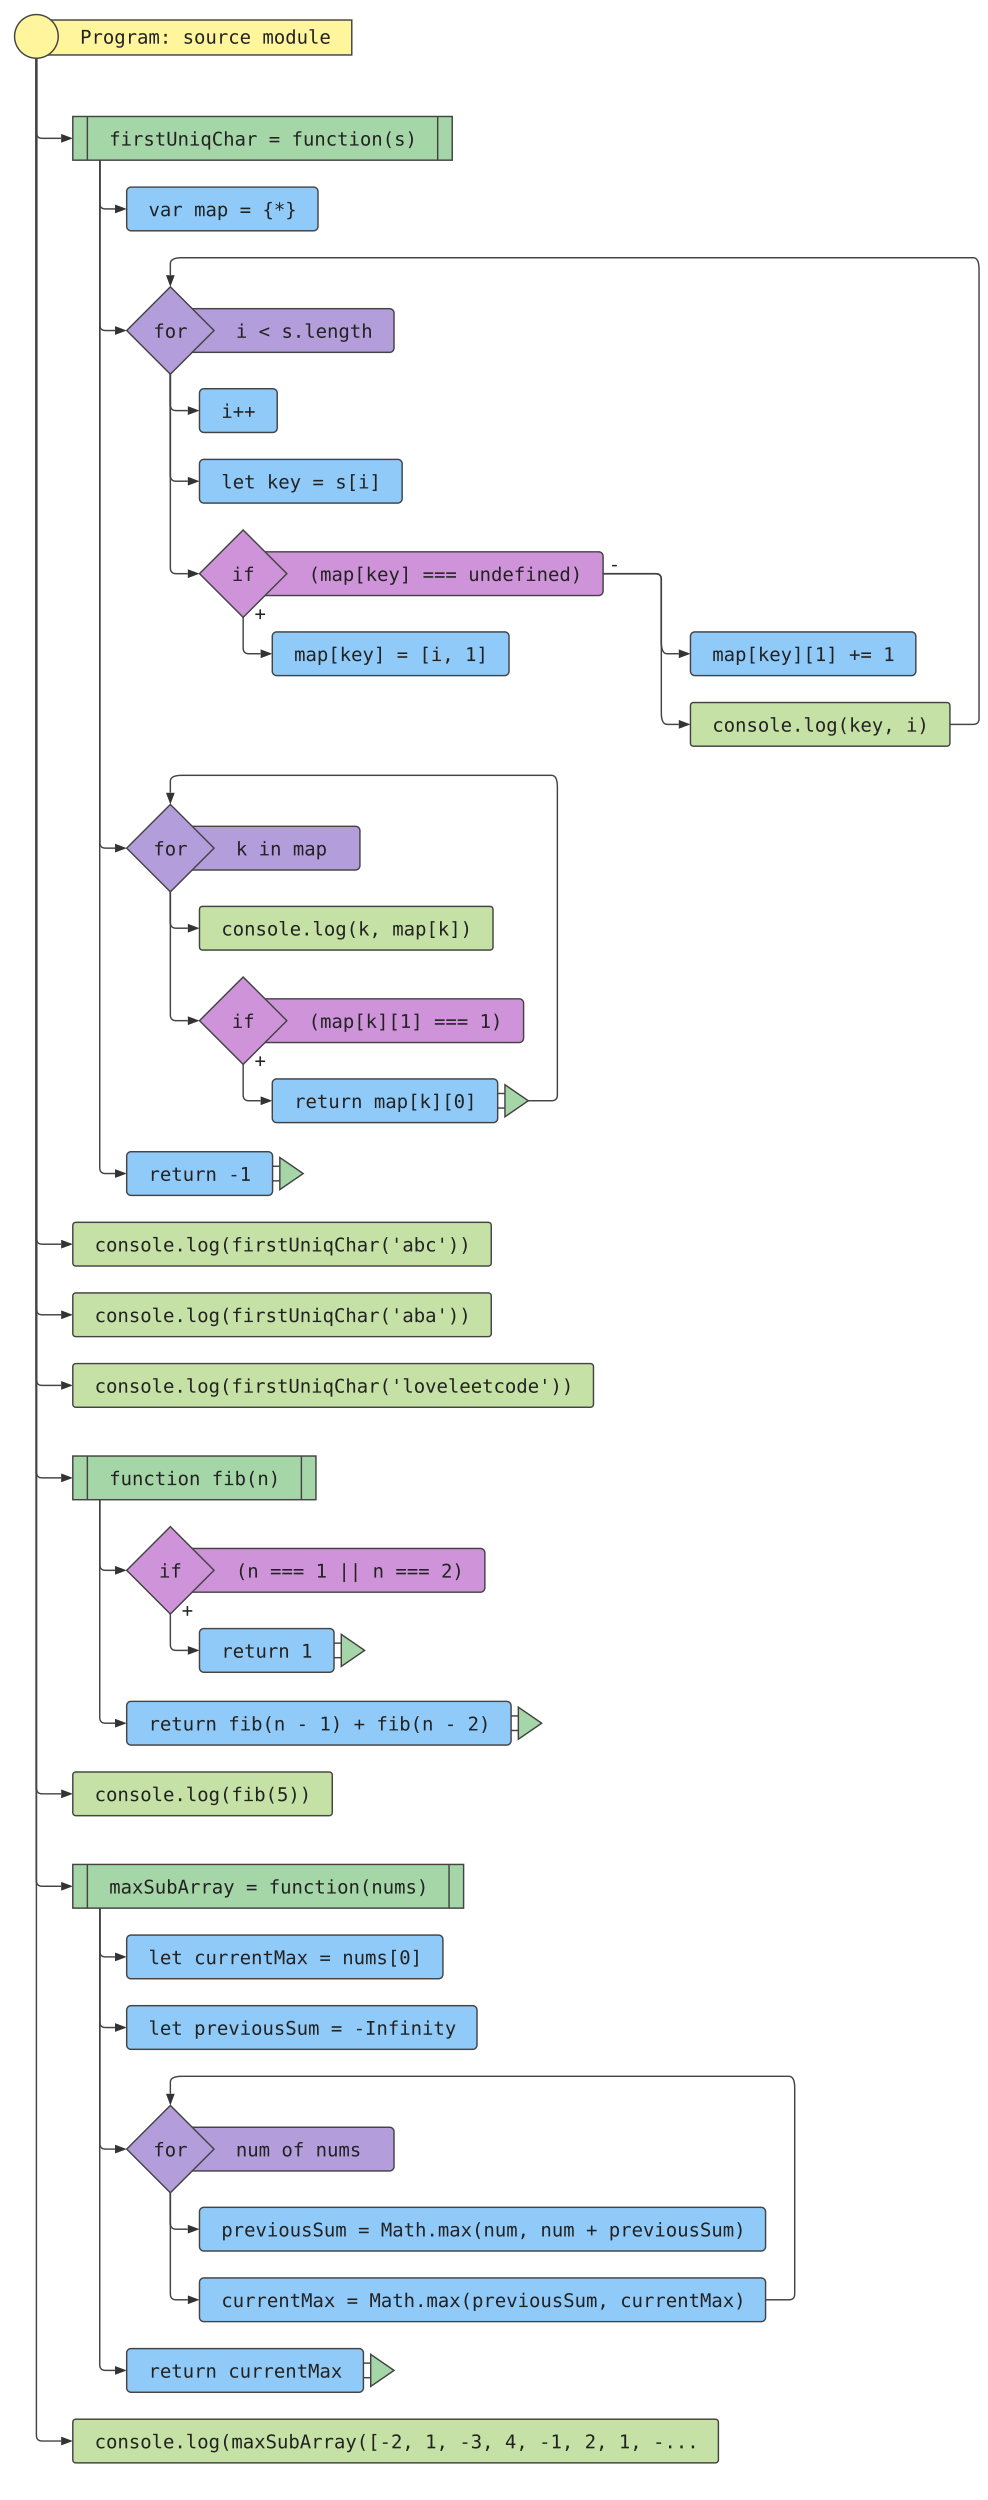
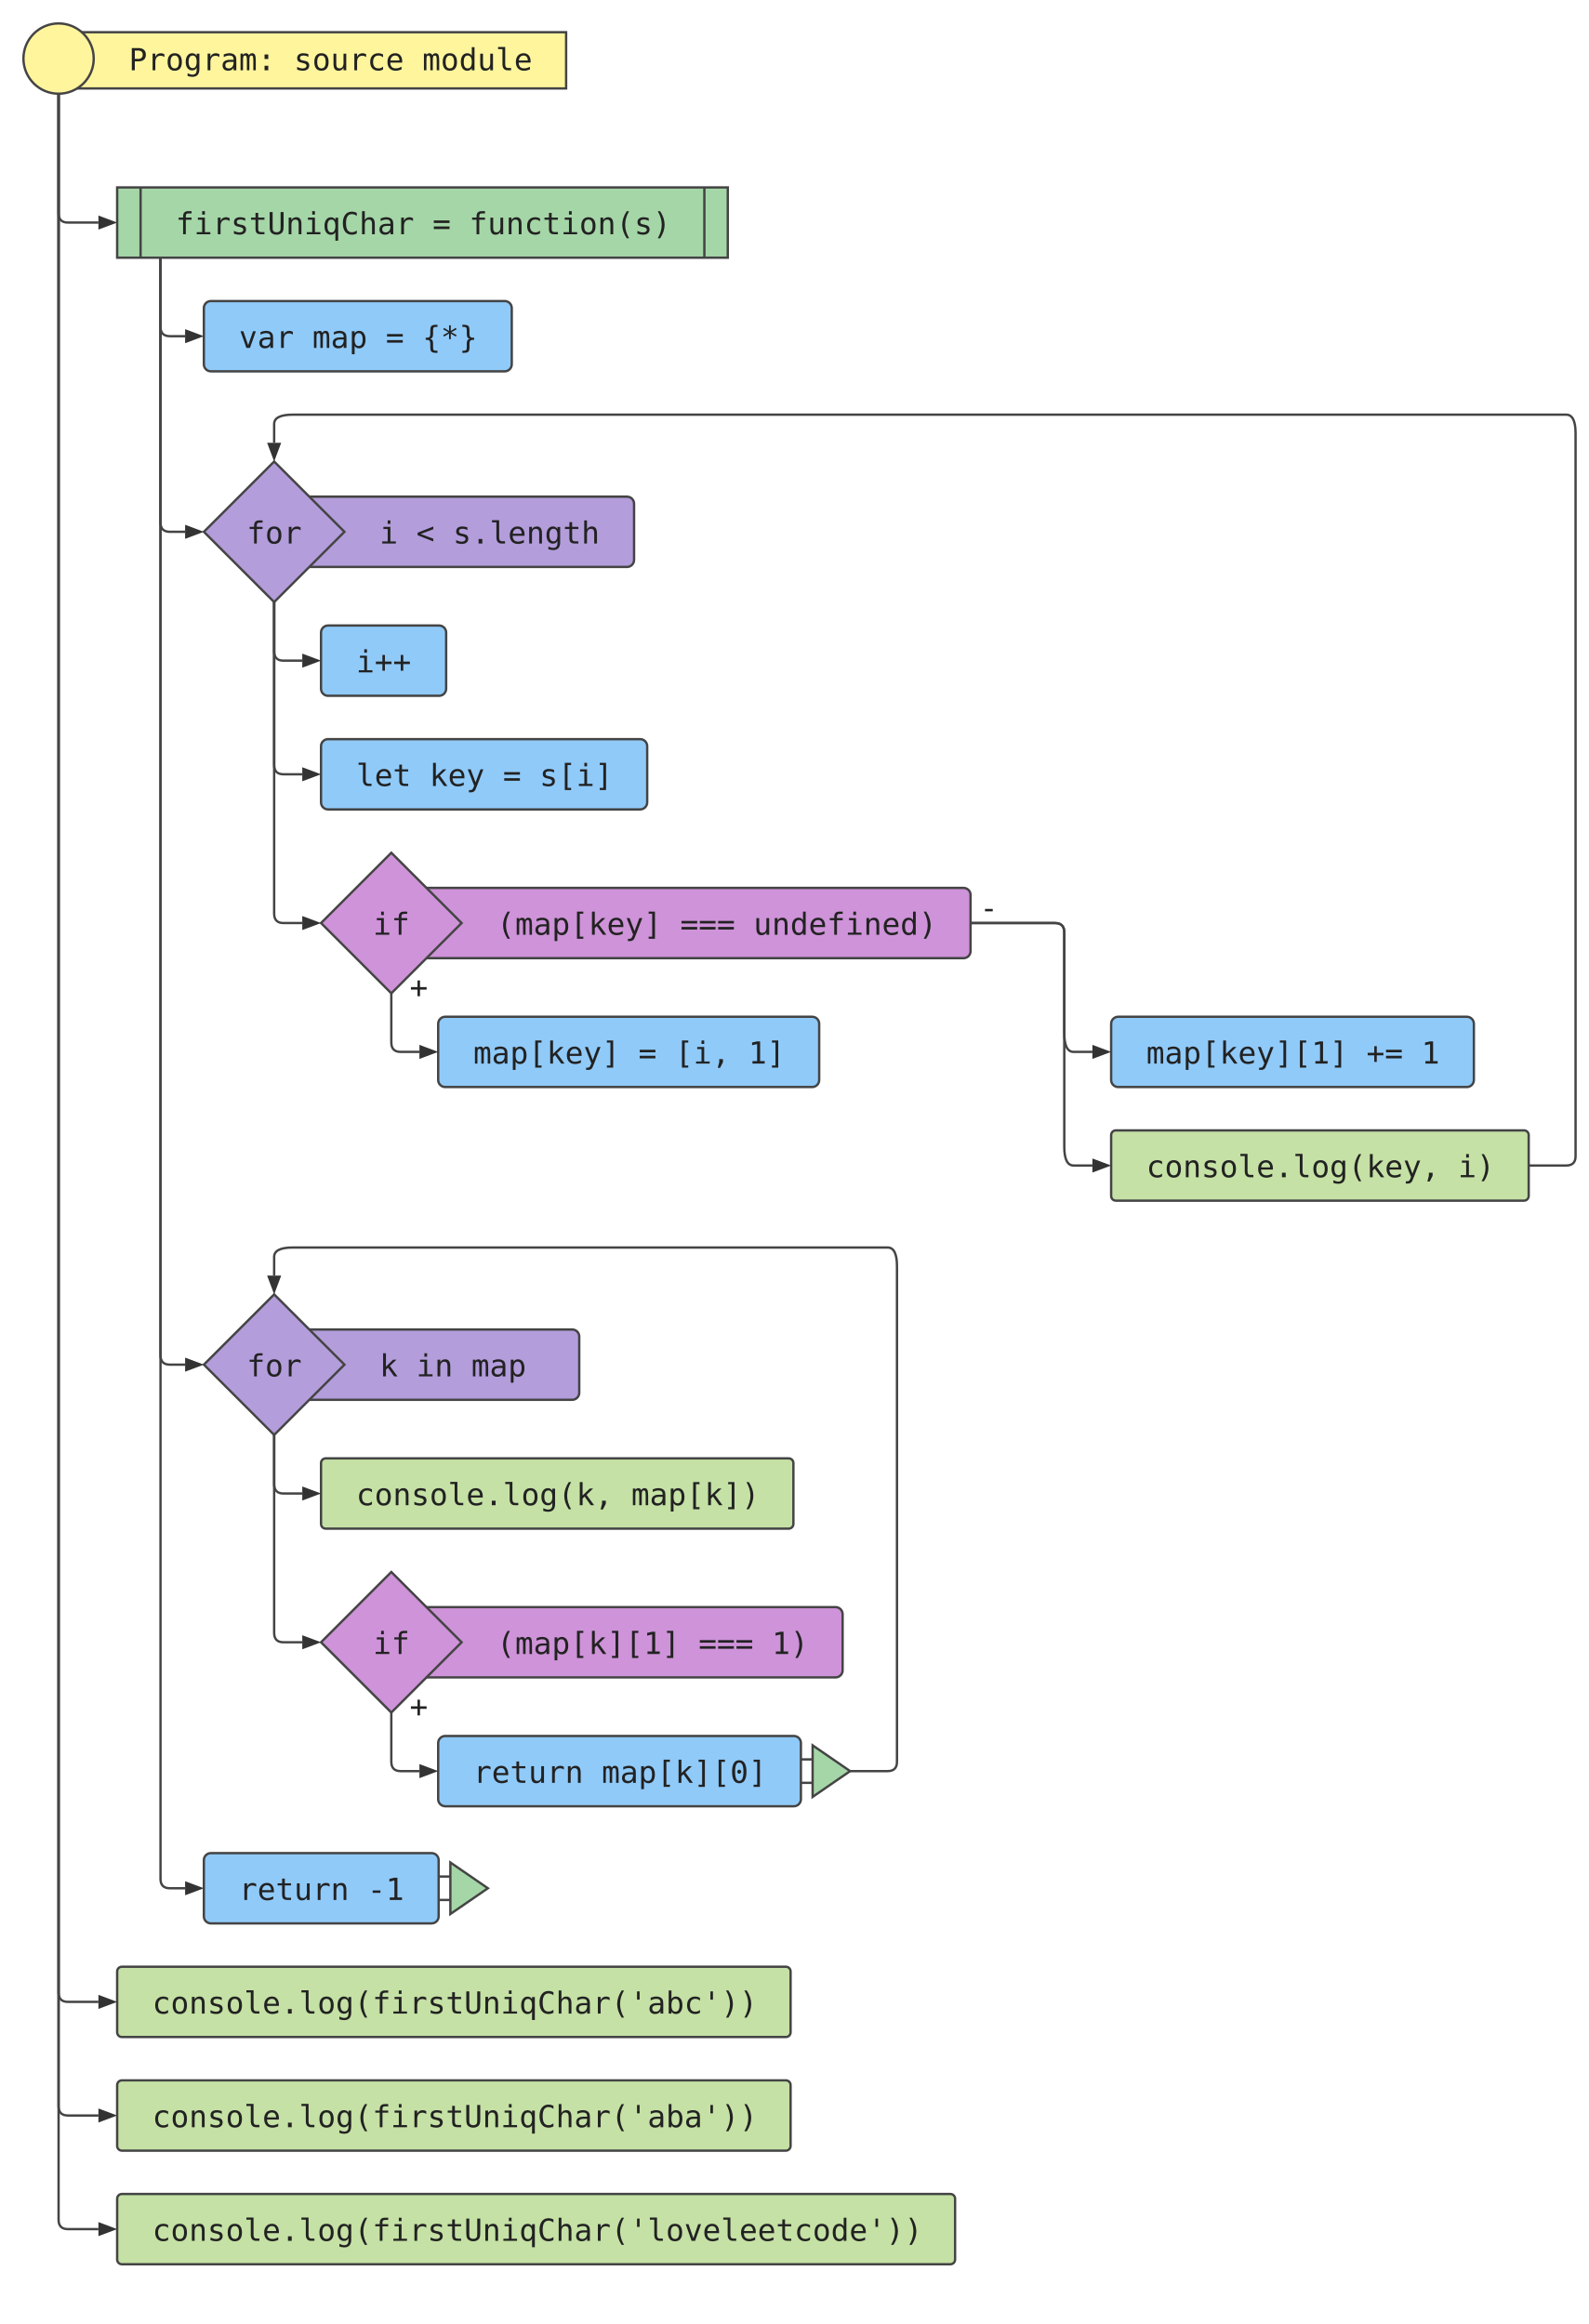
- <svg xmlns="http://www.w3.org/2000/svg" width="678" height="1717">
+ <svg xmlns="http://www.w3.org/2000/svg" width="678" height="992">
  <g>
    <rect x="50" y="80" width="260.6" height="30" style="fill:#a5d6a7; stroke:#444; stroke-width:1" />
    <line x1="60" y1="80" x2="60" y2="110" style="fill:#a5d6a7; stroke:#444; stroke-width:1" />
    <line x1="300.6" y1="80" x2="300.6" y2="110" style="fill:#a5d6a7; stroke:#444; stroke-width:1" />
    <text x="75" y="100" font-family="monospace" font-size="13" fill="#222">
      <tspan x="75" y="100">firstUniqChar = function(s)</tspan>
    </text>
  </g>
  <g>
    <rect x="87" y="128.5" width="131.4" height="30" rx="3" ry="3" style="fill:#90caf9; stroke:#444; stroke-width:1" />
    <text x="102" y="148.5" font-family="monospace" font-size="13" fill="#222">
      <tspan x="102" y="148.5">var map = {*}</tspan>
    </text>
  </g>
  <g>
    <rect x="117" y="212" width="153.6" height="30" rx="3" ry="3" style="fill:#b39ddb; stroke:#444; stroke-width:1" />
    <polygon points="87,227 117,197 147,227 117,257" style="fill:#b39ddb; stroke:#444; stroke-width:1" />
    <text x="162" y="232" font-family="monospace" font-size="13" fill="#222">
      <tspan x="162" y="232">i &lt; s.length</tspan>
    </text>
    <text x="105.3" y="232" font-family="monospace" font-size="13" fill="#222">for</text>
  </g>
  <g>
    <rect x="137" y="267" width="53.4" height="30" rx="3" ry="3" style="fill:#90caf9; stroke:#444; stroke-width:1" />
    <text x="152" y="287" font-family="monospace" font-size="13" fill="#222">
      <tspan x="152" y="287">i++</tspan>
    </text>
  </g>
  <g>
    <rect x="137" y="315.5" width="139.2" height="30" rx="3" ry="3" style="fill:#90caf9; stroke:#444; stroke-width:1" />
    <text x="152" y="335.5" font-family="monospace" font-size="13" fill="#222">
      <tspan x="152" y="335.5">let key = s[i]</tspan>
    </text>
  </g>
  <g>
    <rect x="167" y="379" width="247.2" height="30" rx="3" ry="3" style="fill:#ce93d8; stroke:#444; stroke-width:1" />
    <polygon points="137,394 167,364 197,394 167,424" style="fill:#ce93d8; stroke:#444; stroke-width:1" />
    <text x="212" y="399" font-family="monospace" font-size="13" fill="#222">
      <tspan x="212" y="399">(map[key] === undefined)</tspan>
    </text>
    <text x="159.2" y="399" font-family="monospace" font-size="13" fill="#222">if</text>
    <text x="174.8" y="425.95" font-family="monospace" font-size="13" fill="#222">+</text>
    <text x="418.1" y="392.05" font-family="monospace" font-size="13" fill="#222">-</text>
  </g>
  <g>
    <rect x="187" y="434" width="162.6" height="30" rx="3" ry="3" style="fill:#90caf9; stroke:#444; stroke-width:1" />
    <text x="202" y="454" font-family="monospace" font-size="13" fill="#222">
      <tspan x="202" y="454">map[key] = [i, 1]</tspan>
    </text>
  </g>
  <g>
    <rect x="474.2" y="434" width="154.8" height="30" rx="3" ry="3" style="fill:#90caf9; stroke:#444; stroke-width:1" />
    <text x="489.2" y="454" font-family="monospace" font-size="13" fill="#222">
      <tspan x="489.2" y="454">map[key][1] += 1</tspan>
    </text>
  </g>
  <g>
    <rect x="474.2" y="482.5" width="178.2" height="30" rx="2" ry="2" style="fill:#C5E1A5; stroke:#444; stroke-width:1" />
    <text x="489.2" y="502.5" font-family="monospace" font-size="13" fill="#222">
      <tspan x="489.2" y="502.5">console.log(key, i)</tspan>
    </text>
  </g>
  <g>
    <rect x="117" y="567.5" width="130.2" height="30" rx="3" ry="3" style="fill:#b39ddb; stroke:#444; stroke-width:1" />
    <polygon points="87,582.5 117,552.5 147,582.5 117,612.5" style="fill:#b39ddb; stroke:#444; stroke-width:1" />
    <text x="162" y="587.5" font-family="monospace" font-size="13" fill="#222">
      <tspan x="162" y="587.5"> k in map</tspan>
    </text>
    <text x="105.3" y="587.5" font-family="monospace" font-size="13" fill="#222">for</text>
  </g>
  <g>
    <rect x="137" y="622.5" width="201.6" height="30" rx="2" ry="2" style="fill:#C5E1A5; stroke:#444; stroke-width:1" />
    <text x="152" y="642.5" font-family="monospace" font-size="13" fill="#222">
      <tspan x="152" y="642.5">console.log(k, map[k])</tspan>
    </text>
  </g>
  <g>
    <rect x="167" y="686" width="192.6" height="30" rx="3" ry="3" style="fill:#ce93d8; stroke:#444; stroke-width:1" />
    <polygon points="137,701 167,671 197,701 167,731" style="fill:#ce93d8; stroke:#444; stroke-width:1" />
    <text x="212" y="706" font-family="monospace" font-size="13" fill="#222">
      <tspan x="212" y="706">(map[k][1] === 1)</tspan>
    </text>
    <text x="159.2" y="706" font-family="monospace" font-size="13" fill="#222">if</text>
    <text x="174.8" y="732.95" font-family="monospace" font-size="13" fill="#222">+</text>
  </g>
  <g>
    <rect x="187" y="741" width="154.8" height="30" rx="3" ry="3" style="fill:#90caf9; stroke:#444; stroke-width:1" />
    <line x1="341.8" y1="751" x2="346.8" y2="751" style="fill:#a5d6a7; stroke:#444; stroke-width:1" />
    <line x1="341.8" y1="761" x2="346.8" y2="761" style="fill:#a5d6a7; stroke:#444; stroke-width:1" />
    <path d="M346.8, 745 L362.8, 756 L346.8, 767 Z" fill="#a5d6a7" stroke="#444" stroke-width="1" />
    <text x="202" y="761" font-family="monospace" font-size="13" fill="#222">
      <tspan x="202" y="761">return map[k][0]</tspan>
    </text>
  </g>
  <g>
    <rect x="87" y="791" width="100.2" height="30" rx="3" ry="3" style="fill:#90caf9; stroke:#444; stroke-width:1" />
    <line x1="187.2" y1="801" x2="192.2" y2="801" style="fill:#a5d6a7; stroke:#444; stroke-width:1" />
    <line x1="187.2" y1="811" x2="192.2" y2="811" style="fill:#a5d6a7; stroke:#444; stroke-width:1" />
    <path d="M192.2, 795 L208.2, 806 L192.2, 817 Z" fill="#a5d6a7" stroke="#444" stroke-width="1" />
    <text x="102" y="811" font-family="monospace" font-size="13" fill="#222">
      <tspan x="102" y="811">return -1</tspan>
    </text>
  </g>
  <g>
    <rect x="50" y="839.5" width="287.4" height="30" rx="2" ry="2" style="fill:#C5E1A5; stroke:#444; stroke-width:1" />
    <text x="65" y="859.5" font-family="monospace" font-size="13" fill="#222">
      <tspan x="65" y="859.5">console.log(firstUniqChar('abc'))</tspan>
    </text>
  </g>
  <g>
    <rect x="50" y="888" width="287.4" height="30" rx="2" ry="2" style="fill:#C5E1A5; stroke:#444; stroke-width:1" />
    <text x="65" y="908" font-family="monospace" font-size="13" fill="#222">
      <tspan x="65" y="908">console.log(firstUniqChar('aba'))</tspan>
    </text>
  </g>
  <g>
    <rect x="50" y="936.5" width="357.6" height="30" rx="2" ry="2" style="fill:#C5E1A5; stroke:#444; stroke-width:1" />
    <text x="65" y="956.5" font-family="monospace" font-size="13" fill="#222">
      <tspan x="65" y="956.5">console.log(firstUniqChar('loveleetcode'))</tspan>
    </text>
  </g>
  <g>
-     <rect x="50" y="1000" width="167" height="30" style="fill:#a5d6a7; stroke:#444; stroke-width:1" />
-     <line x1="60" y1="1000" x2="60" y2="1030" style="fill:#a5d6a7; stroke:#444; stroke-width:1" />
-     <line x1="207" y1="1000" x2="207" y2="1030" style="fill:#a5d6a7; stroke:#444; stroke-width:1" />
-     <text x="75" y="1020" font-family="monospace" font-size="13" fill="#222">
-       <tspan x="75" y="1020">function fib(n)</tspan>
-     </text>
-   </g>
-   <g>
-     <rect x="117" y="1063.5" width="216" height="30" rx="3" ry="3" style="fill:#ce93d8; stroke:#444; stroke-width:1" />
-     <polygon points="87,1078.5 117,1048.5 147,1078.5 117,1108.5" style="fill:#ce93d8; stroke:#444; stroke-width:1" />
-     <text x="162" y="1083.5" font-family="monospace" font-size="13" fill="#222">
-       <tspan x="162" y="1083.5">(n === 1 || n === 2)</tspan>
-     </text>
-     <text x="109.2" y="1083.5" font-family="monospace" font-size="13" fill="#222">if</text>
-     <text x="124.8" y="1110.45" font-family="monospace" font-size="13" fill="#222">+</text>
-   </g>
-   <g>
-     <rect x="137" y="1118.5" width="92.4" height="30" rx="3" ry="3" style="fill:#90caf9; stroke:#444; stroke-width:1" />
-     <line x1="229.4" y1="1128.5" x2="234.4" y2="1128.5" style="fill:#a5d6a7; stroke:#444; stroke-width:1" />
-     <line x1="229.4" y1="1138.5" x2="234.4" y2="1138.5" style="fill:#a5d6a7; stroke:#444; stroke-width:1" />
-     <path d="M234.4, 1122.5 L250.4, 1133.5 L234.4, 1144.5 Z" fill="#a5d6a7" stroke="#444" stroke-width="1" />
-     <text x="152" y="1138.5" font-family="monospace" font-size="13" fill="#222">
-       <tspan x="152" y="1138.5">return 1</tspan>
-     </text>
-   </g>
-   <g>
-     <rect x="87" y="1168.5" width="264" height="30" rx="3" ry="3" style="fill:#90caf9; stroke:#444; stroke-width:1" />
-     <line x1="351" y1="1178.5" x2="356" y2="1178.5" style="fill:#a5d6a7; stroke:#444; stroke-width:1" />
-     <line x1="351" y1="1188.5" x2="356" y2="1188.5" style="fill:#a5d6a7; stroke:#444; stroke-width:1" />
-     <path d="M356, 1172.5 L372, 1183.5 L356, 1194.5 Z" fill="#a5d6a7" stroke="#444" stroke-width="1" />
-     <text x="102" y="1188.5" font-family="monospace" font-size="13" fill="#222">
-       <tspan x="102" y="1188.5">return fib(n - 1) + fib(n - 2)</tspan>
-     </text>
-   </g>
-   <g>
-     <rect x="50" y="1217" width="178.2" height="30" rx="2" ry="2" style="fill:#C5E1A5; stroke:#444; stroke-width:1" />
-     <text x="65" y="1237" font-family="monospace" font-size="13" fill="#222">
-       <tspan x="65" y="1237">console.log(fib(5))</tspan>
-     </text>
-   </g>
-   <g>
-     <rect x="50" y="1280.5" width="268.4" height="30" style="fill:#a5d6a7; stroke:#444; stroke-width:1" />
-     <line x1="60" y1="1280.5" x2="60" y2="1310.5" style="fill:#a5d6a7; stroke:#444; stroke-width:1" />
-     <line x1="308.4" y1="1280.5" x2="308.4" y2="1310.5" style="fill:#a5d6a7; stroke:#444; stroke-width:1" />
-     <text x="75" y="1300.5" font-family="monospace" font-size="13" fill="#222">
-       <tspan x="75" y="1300.5">maxSubArray = function(nums)</tspan>
-     </text>
-   </g>
-   <g>
-     <rect x="87" y="1329" width="217.2" height="30" rx="3" ry="3" style="fill:#90caf9; stroke:#444; stroke-width:1" />
-     <text x="102" y="1349" font-family="monospace" font-size="13" fill="#222">
-       <tspan x="102" y="1349">let currentMax = nums[0]</tspan>
-     </text>
-   </g>
-   <g>
-     <rect x="87" y="1377.5" width="240.6" height="30" rx="3" ry="3" style="fill:#90caf9; stroke:#444; stroke-width:1" />
-     <text x="102" y="1397.5" font-family="monospace" font-size="13" fill="#222">
-       <tspan x="102" y="1397.5">let previousSum = -Infinity</tspan>
-     </text>
-   </g>
-   <g>
-     <rect x="117" y="1461" width="153.6" height="30" rx="3" ry="3" style="fill:#b39ddb; stroke:#444; stroke-width:1" />
-     <polygon points="87,1476 117,1446 147,1476 117,1506" style="fill:#b39ddb; stroke:#444; stroke-width:1" />
-     <text x="162" y="1481" font-family="monospace" font-size="13" fill="#222">
-       <tspan x="162" y="1481"> num of nums</tspan>
-     </text>
-     <text x="105.3" y="1481" font-family="monospace" font-size="13" fill="#222">for</text>
-   </g>
-   <g>
-     <rect x="137" y="1516" width="388.8" height="30" rx="3" ry="3" style="fill:#90caf9; stroke:#444; stroke-width:1" />
-     <text x="152" y="1536" font-family="monospace" font-size="13" fill="#222">
-       <tspan x="152" y="1536">previousSum = Math.max(num, num + previousSum)</tspan>
-     </text>
-   </g>
-   <g>
-     <rect x="137" y="1564.5" width="388.8" height="30" rx="3" ry="3" style="fill:#90caf9; stroke:#444; stroke-width:1" />
-     <text x="152" y="1584.5" font-family="monospace" font-size="13" fill="#222">
-       <tspan x="152" y="1584.5">currentMax = Math.max(previousSum, currentMax)</tspan>
-     </text>
-   </g>
-   <g>
-     <rect x="87" y="1613" width="162.6" height="30" rx="3" ry="3" style="fill:#90caf9; stroke:#444; stroke-width:1" />
-     <line x1="249.6" y1="1623" x2="254.6" y2="1623" style="fill:#a5d6a7; stroke:#444; stroke-width:1" />
-     <line x1="249.6" y1="1633" x2="254.6" y2="1633" style="fill:#a5d6a7; stroke:#444; stroke-width:1" />
-     <path d="M254.6, 1617 L270.6, 1628 L254.6, 1639 Z" fill="#a5d6a7" stroke="#444" stroke-width="1" />
-     <text x="102" y="1633" font-family="monospace" font-size="13" fill="#222">
-       <tspan x="102" y="1633">return currentMax</tspan>
-     </text>
-   </g>
-   <g>
-     <rect x="50" y="1661.5" width="443.4" height="30" rx="2" ry="2" style="fill:#C5E1A5; stroke:#444; stroke-width:1" />
-     <text x="65" y="1681.5" font-family="monospace" font-size="13" fill="#222">
-       <tspan x="65" y="1681.5">console.log(maxSubArray([-2, 1, -3, 4, -1, 2, 1, -...</tspan>
-     </text>
-   </g>
-   <g>
    <rect x="25" y="13.75" width="216.6" height="24" style="fill:#fff59d; stroke:#444; stroke-width:1" />
    <circle cx="25" cy="25" r="15" style="fill:#fff59d; stroke:#444; stroke-width:1" />
    <text x="55" y="30" font-family="monospace" font-size="13" fill="#222">
      <tspan x="55" y="30">Program: source module</tspan>
    </text>
  </g>
  <g>
    <path d="M25, 40 L25 91 Q25 95                 29 95                 L42 95 " style="fill:none; stroke:#444; stroke-width:1" />
    <path d="M42, 92 L50, 95 L42, 98 Z" fill="#333" />
  </g>
  <g>
    <path d="M68.5, 110 L68.5 139.5 Q68.5 143.5                 72.5 143.5                 L79 143.5 " style="fill:none; stroke:#444; stroke-width:1" />
    <path d="M79, 140.5 L87, 143.5 L79, 146.5 Z" fill="#333" />
  </g>
  <g>
    <path d="M68.5, 110 L68.5 223 Q68.5 227                 72.5 227                 L79 227 " style="fill:none; stroke:#444; stroke-width:1" />
    <path d="M79, 224 L87, 227 L79, 230 Z" fill="#333" />
  </g>
  <g>
    <path d="M117, 257 L117 278 Q117 282                 121 282                 L129 282 " style="fill:none; stroke:#444; stroke-width:1" />
    <path d="M129, 279 L137, 282 L129, 285 Z" fill="#333" />
  </g>
  <g>
    <path d="M117, 257 L117 326.5 Q117 330.5                 121 330.5                 L129 330.5 " style="fill:none; stroke:#444; stroke-width:1" />
    <path d="M129, 327.5 L137, 330.5 L129, 333.5 Z" fill="#333" />
  </g>
  <g>
    <path d="M117, 257 L117 390 Q117 394                 121 394                 L129 394 " style="fill:none; stroke:#444; stroke-width:1" />
    <path d="M129, 391 L137, 394 L129, 397 Z" fill="#333" />
  </g>
  <g>
    <path d="M167, 424 L167 445 Q167 449                 171 449                 L179 449 " style="fill:none; stroke:#444; stroke-width:1" />
    <path d="M179, 446 L187, 449 L179, 452 Z" fill="#333" />
  </g>
  <g>
    <path d="M414.2, 394 L450.2 394  Q454.2 394                 454.2 398                 L454.2 441 Q454.2 449                 458.2 449                 L466.2 449 " style="fill:none; stroke:#444; stroke-width:1" />
    <path d="M466.2, 446 L474.2, 449 L466.2, 452 Z" fill="#333" />
  </g>
  <g>
    <path d="M414.2, 394 L450.2 394  Q454.2 394                 454.2 398                 L454.2 489.5 Q454.2 497.5                 458.2 497.5                 L466.2 497.5 " style="fill:none; stroke:#444; stroke-width:1" />
    <path d="M466.2, 494.5 L474.2, 497.5 L466.2, 500.5 Z" fill="#333" />
  </g>
  <g>
    <path d="M652.4, 497.5 L668.4 497.5  Q672.4 497.5                 672.4 493.5                 L672.4 185 Q672.4 177                 668.4 177                 L125 177  Q117 177                 117 181                 L117 189" style="fill:none; stroke:#444; stroke-width:1" />
    <path d="M114, 189 L117, 197 L120, 189 Z" fill="#333" />
  </g>
  <g>
    <path d="M68.5, 110 L68.5 578.5 Q68.5 582.5                 72.5 582.5                 L79 582.5 " style="fill:none; stroke:#444; stroke-width:1" />
    <path d="M79, 579.5 L87, 582.5 L79, 585.5 Z" fill="#333" />
  </g>
  <g>
    <path d="M117, 612.5 L117 633.5 Q117 637.5                 121 637.5                 L129 637.5 " style="fill:none; stroke:#444; stroke-width:1" />
    <path d="M129, 634.5 L137, 637.5 L129, 640.5 Z" fill="#333" />
  </g>
  <g>
    <path d="M117, 612.5 L117 697 Q117 701                 121 701                 L129 701 " style="fill:none; stroke:#444; stroke-width:1" />
    <path d="M129, 698 L137, 701 L129, 704 Z" fill="#333" />
  </g>
  <g>
    <path d="M167, 731 L167 752 Q167 756                 171 756                 L179 756 " style="fill:none; stroke:#444; stroke-width:1" />
    <path d="M179, 753 L187, 756 L179, 759 Z" fill="#333" />
  </g>
  <g>
    <path d="M362.8, 756 L378.8 756  Q382.8 756                 382.8 752                 L382.8 540.5 Q382.8 532.5                 378.8 532.5                 L125 532.5  Q117 532.5                 117 536.5                 L117 544.5" style="fill:none; stroke:#444; stroke-width:1" />
    <path d="M114, 544.5 L117, 552.5 L120, 544.5 Z" fill="#333" />
  </g>
  <g>
    <path d="M68.5, 110 L68.5 802 Q68.5 806                 72.5 806                 L79 806 " style="fill:none; stroke:#444; stroke-width:1" />
    <path d="M79, 803 L87, 806 L79, 809 Z" fill="#333" />
  </g>
  <g>
    <path d="M25, 40 L25 850.5 Q25 854.5                 29 854.5                 L42 854.5 " style="fill:none; stroke:#444; stroke-width:1" />
    <path d="M42, 851.5 L50, 854.5 L42, 857.5 Z" fill="#333" />
  </g>
  <g>
    <path d="M25, 40 L25 899 Q25 903                 29 903                 L42 903 " style="fill:none; stroke:#444; stroke-width:1" />
    <path d="M42, 900 L50, 903 L42, 906 Z" fill="#333" />
  </g>
  <g>
    <path d="M25, 40 L25 947.5 Q25 951.5                 29 951.5                 L42 951.5 " style="fill:none; stroke:#444; stroke-width:1" />
    <path d="M42, 948.5 L50, 951.5 L42, 954.5 Z" fill="#333" />
  </g>
-   <g>
-     <path d="M25, 40 L25 1011 Q25 1015                 29 1015                 L42 1015 " style="fill:none; stroke:#444; stroke-width:1" />
-     <path d="M42, 1012 L50, 1015 L42, 1018 Z" fill="#333" />
-   </g>
-   <g>
-     <path d="M68.5, 1030 L68.5 1074.5 Q68.5 1078.5                 72.5 1078.5                 L79 1078.5 " style="fill:none; stroke:#444; stroke-width:1" />
-     <path d="M79, 1075.5 L87, 1078.5 L79, 1081.5 Z" fill="#333" />
-   </g>
-   <g>
-     <path d="M117, 1108.5 L117 1129.5 Q117 1133.5                 121 1133.5                 L129 1133.5 " style="fill:none; stroke:#444; stroke-width:1" />
-     <path d="M129, 1130.5 L137, 1133.5 L129, 1136.5 Z" fill="#333" />
-   </g>
-   <g>
-     <path d="M68.5, 1030 L68.5 1179.5 Q68.5 1183.5                 72.5 1183.5                 L79 1183.5 " style="fill:none; stroke:#444; stroke-width:1" />
-     <path d="M79, 1180.5 L87, 1183.5 L79, 1186.5 Z" fill="#333" />
-   </g>
-   <g>
-     <path d="M25, 40 L25 1228 Q25 1232                 29 1232                 L42 1232 " style="fill:none; stroke:#444; stroke-width:1" />
-     <path d="M42, 1229 L50, 1232 L42, 1235 Z" fill="#333" />
-   </g>
-   <g>
-     <path d="M25, 40 L25 1291.5 Q25 1295.5                 29 1295.5                 L42 1295.5 " style="fill:none; stroke:#444; stroke-width:1" />
-     <path d="M42, 1292.5 L50, 1295.5 L42, 1298.5 Z" fill="#333" />
-   </g>
-   <g>
-     <path d="M68.5, 1310.5 L68.5 1340 Q68.5 1344                 72.5 1344                 L79 1344 " style="fill:none; stroke:#444; stroke-width:1" />
-     <path d="M79, 1341 L87, 1344 L79, 1347 Z" fill="#333" />
-   </g>
-   <g>
-     <path d="M68.5, 1310.5 L68.5 1388.5 Q68.5 1392.5                 72.5 1392.5                 L79 1392.5 " style="fill:none; stroke:#444; stroke-width:1" />
-     <path d="M79, 1389.5 L87, 1392.5 L79, 1395.5 Z" fill="#333" />
-   </g>
-   <g>
-     <path d="M68.5, 1310.5 L68.5 1472 Q68.5 1476                 72.5 1476                 L79 1476 " style="fill:none; stroke:#444; stroke-width:1" />
-     <path d="M79, 1473 L87, 1476 L79, 1479 Z" fill="#333" />
-   </g>
-   <g>
-     <path d="M117, 1506 L117 1527 Q117 1531                 121 1531                 L129 1531 " style="fill:none; stroke:#444; stroke-width:1" />
-     <path d="M129, 1528 L137, 1531 L129, 1534 Z" fill="#333" />
-   </g>
-   <g>
-     <path d="M117, 1506 L117 1575.5 Q117 1579.5                 121 1579.5                 L129 1579.5 " style="fill:none; stroke:#444; stroke-width:1" />
-     <path d="M129, 1576.5 L137, 1579.5 L129, 1582.5 Z" fill="#333" />
-   </g>
-   <g>
-     <path d="M525.8, 1579.5 L541.8 1579.5  Q545.8 1579.5                 545.8 1575.5                 L545.8 1434 Q545.8 1426                 541.8 1426                 L125 1426  Q117 1426                 117 1430                 L117 1438" style="fill:none; stroke:#444; stroke-width:1" />
-     <path d="M114, 1438 L117, 1446 L120, 1438 Z" fill="#333" />
-   </g>
-   <g>
-     <path d="M68.5, 1310.5 L68.5 1624 Q68.5 1628                 72.5 1628                 L79 1628 " style="fill:none; stroke:#444; stroke-width:1" />
-     <path d="M79, 1625 L87, 1628 L79, 1631 Z" fill="#333" />
-   </g>
-   <g>
-     <path d="M25, 40 L25 1672.5 Q25 1676.5                 29 1676.5                 L42 1676.5 " style="fill:none; stroke:#444; stroke-width:1" />
-     <path d="M42, 1673.5 L50, 1676.5 L42, 1679.5 Z" fill="#333" />
-   </g>
</svg>
